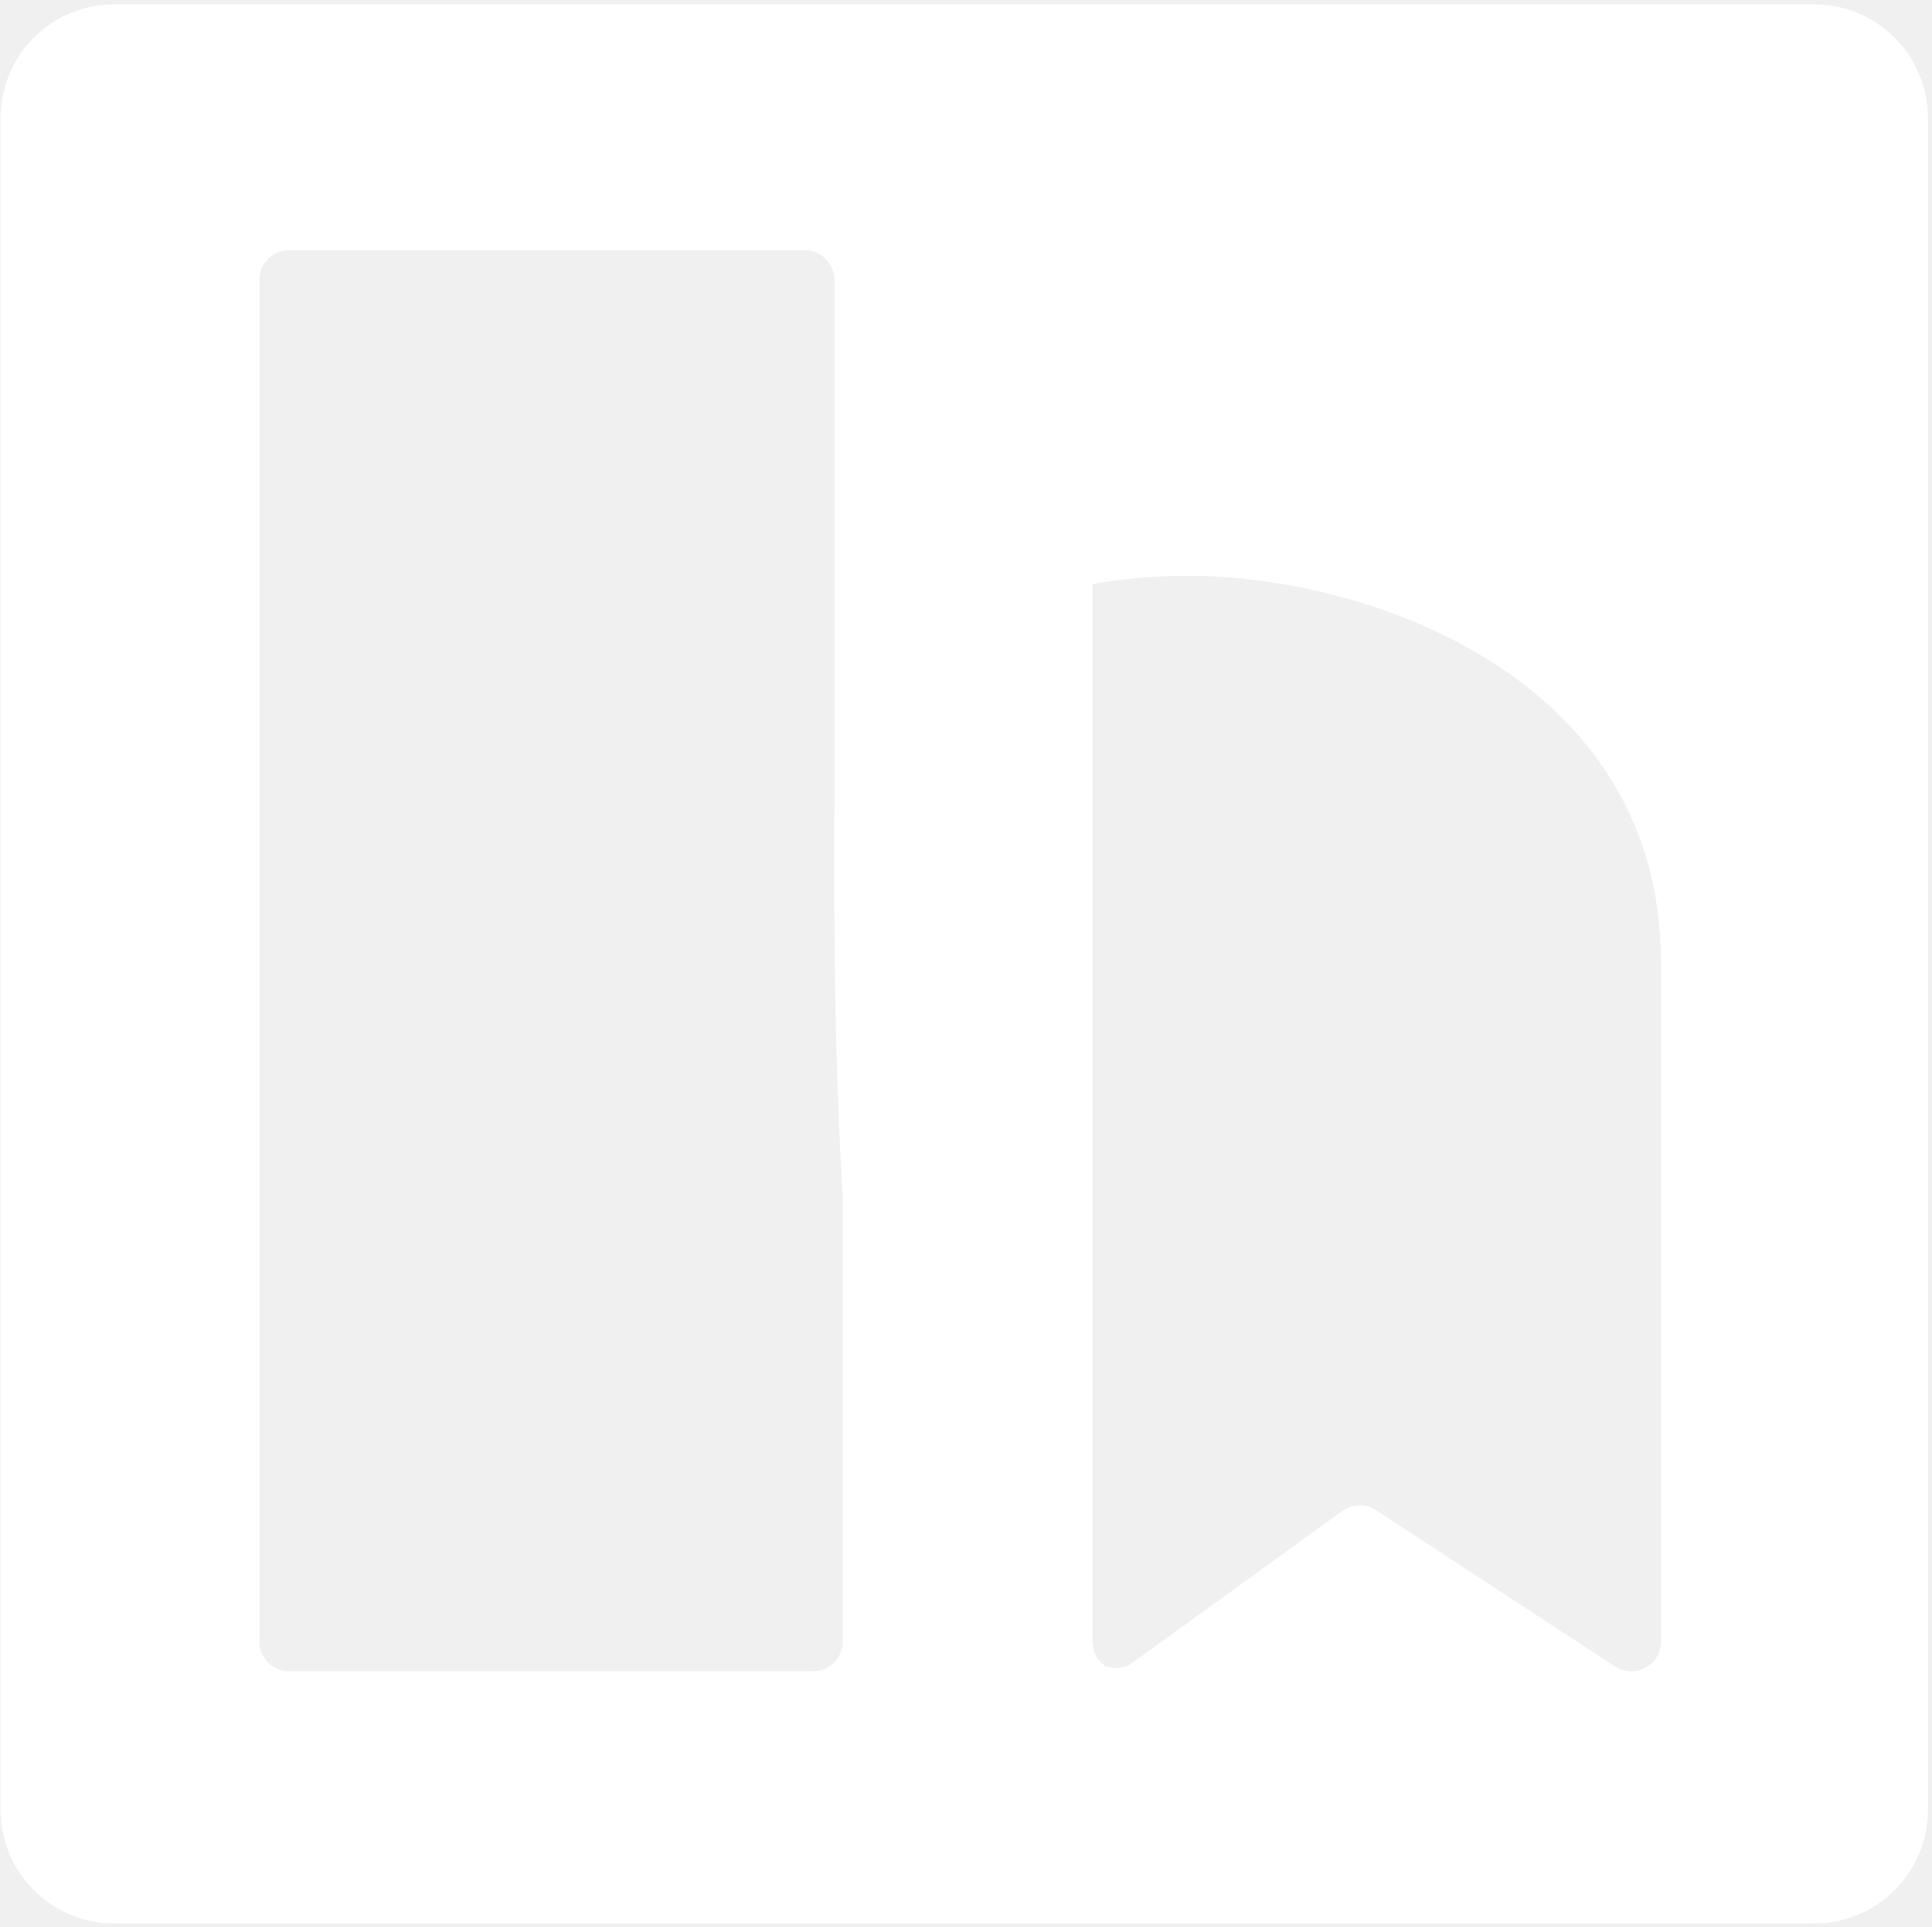
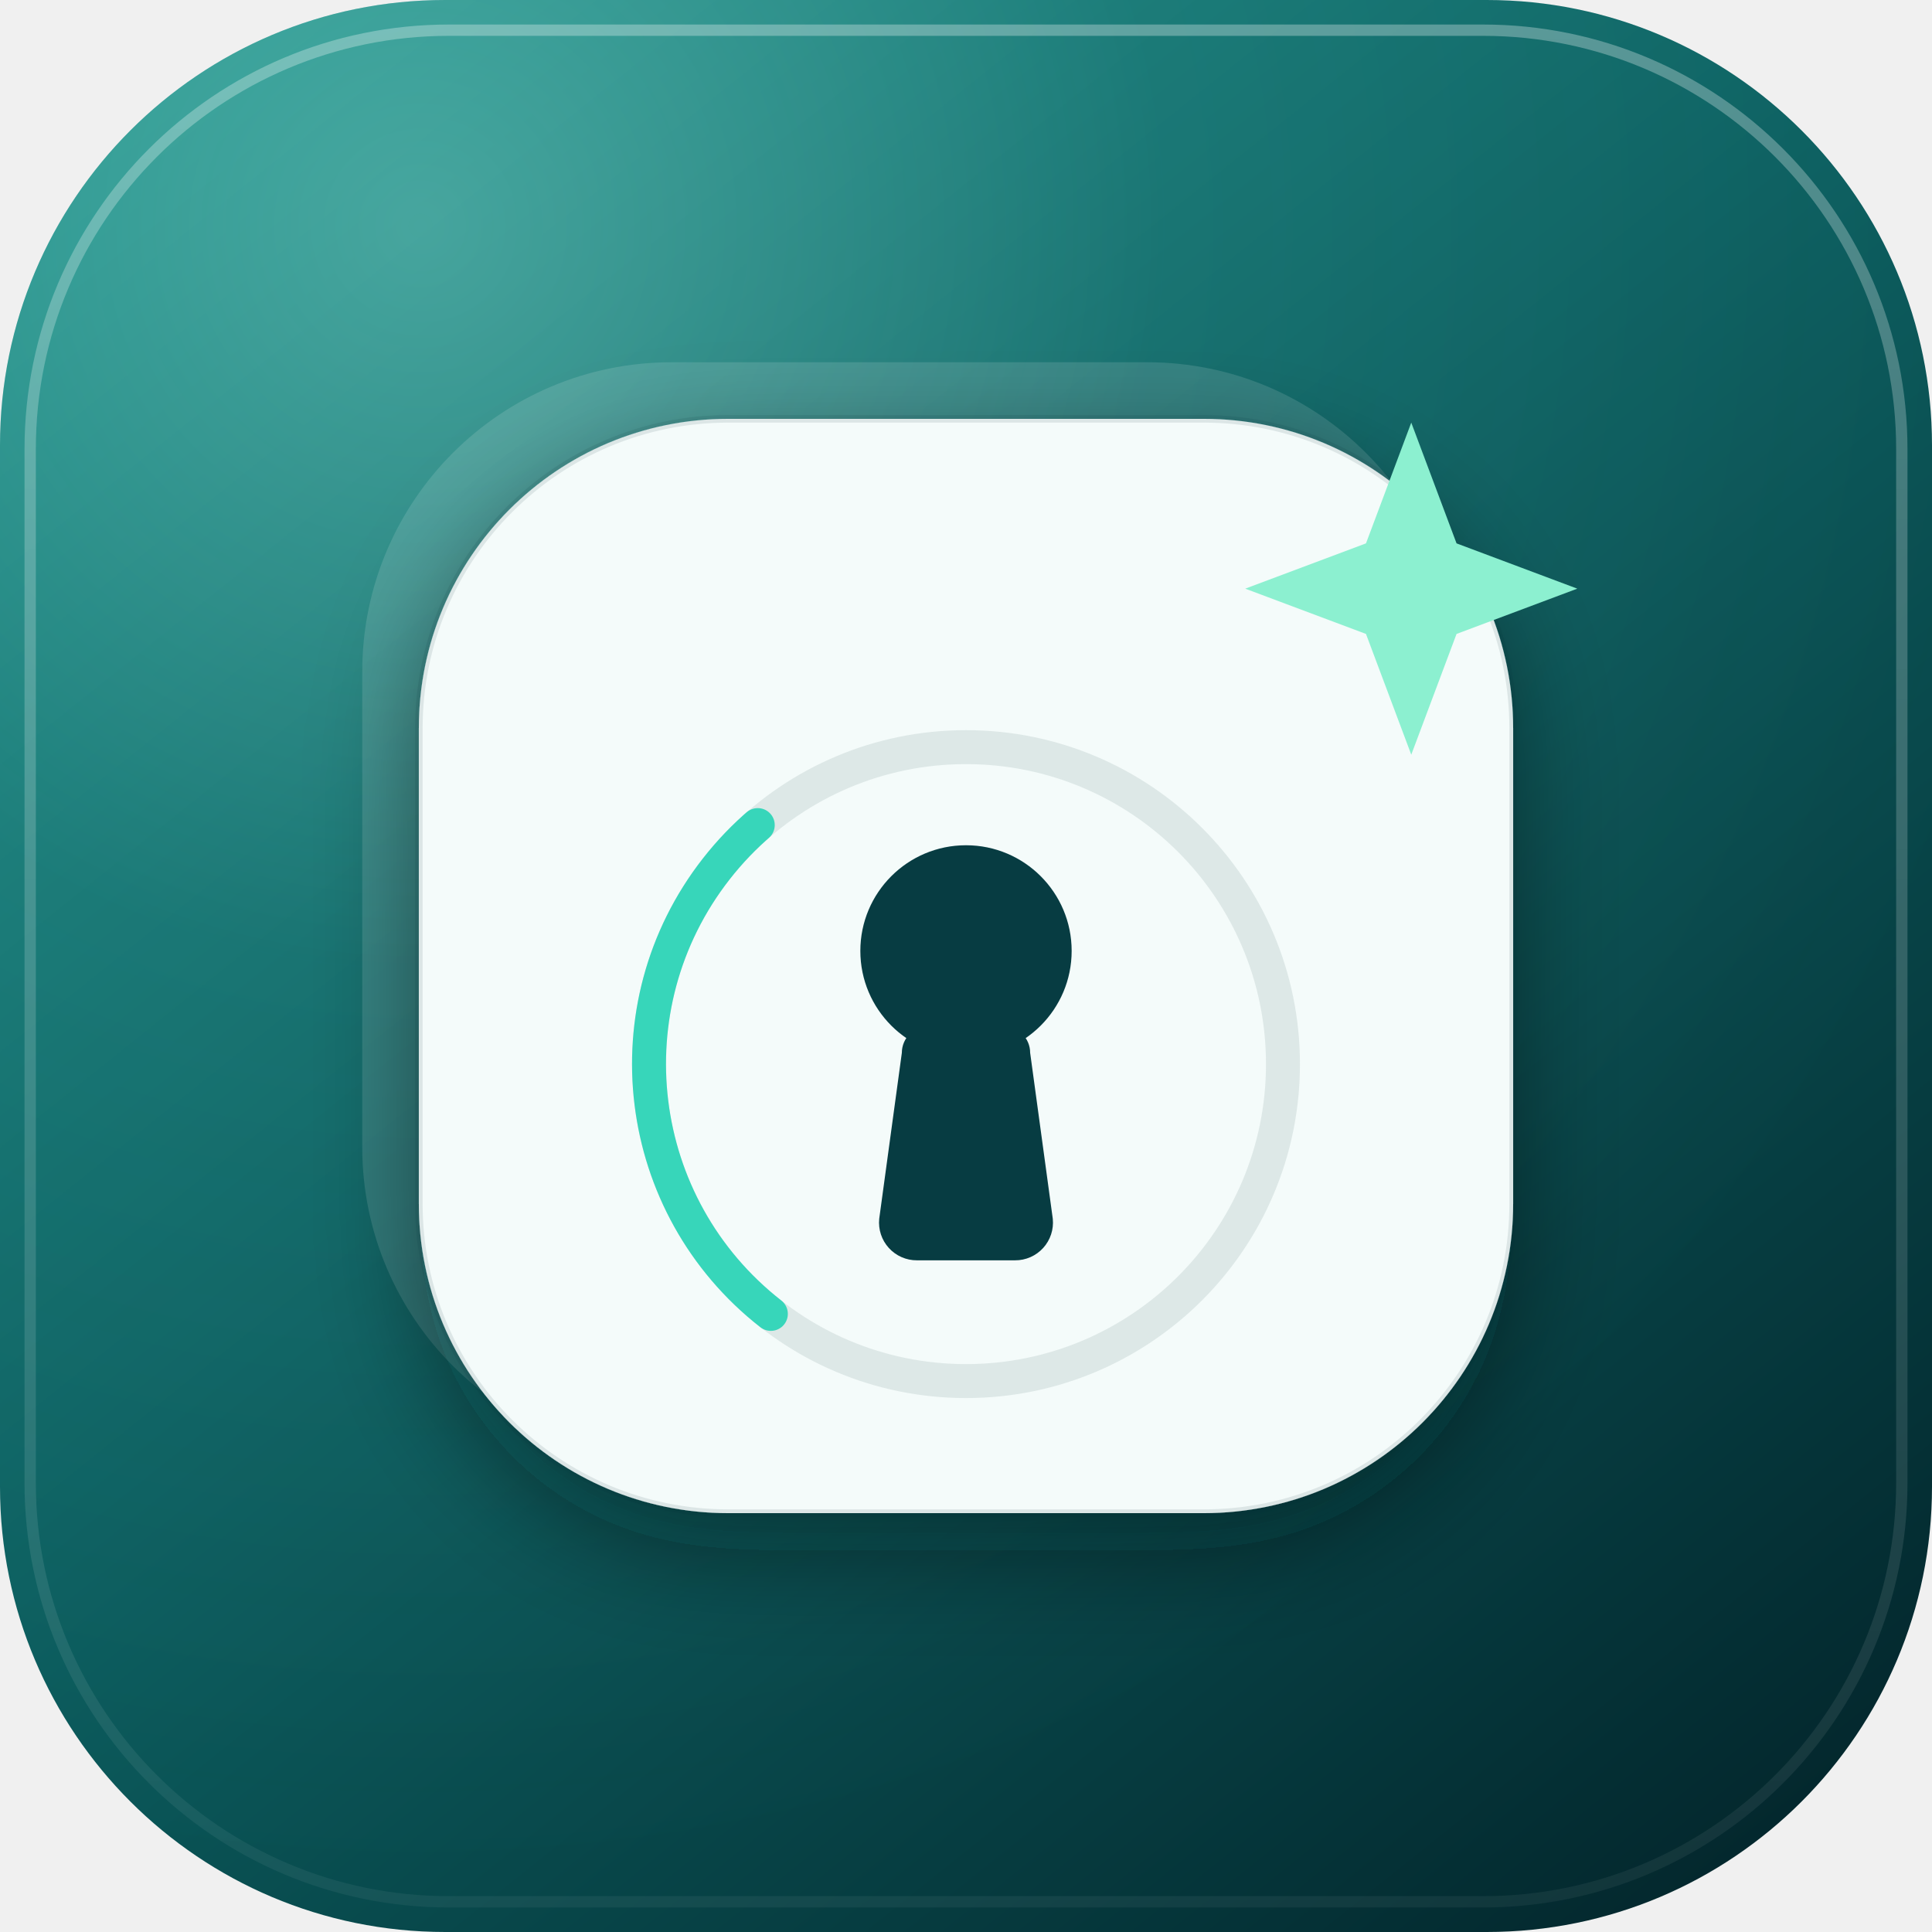
- <svg xmlns="http://www.w3.org/2000/svg" width="100%" height="100%" viewBox="0 0 355 354" version="1.1" xml:space="preserve" style="fill-rule:evenodd;clip-rule:evenodd;stroke-linejoin:round;stroke-miterlimit:2;">
-   <g transform="matrix(1,0,0,1,-232,-118)">
-     <path d="M565.33,118.79L253.02,118.79C241.46,118.79 232.09,128.16 232.09,139.72L232.09,450.44C232.09,462 241.46,471.37 253.02,471.37L565.33,471.37C576.89,471.37 586.26,462 586.26,450.44L586.26,139.72C586.26,128.16 576.89,118.79 565.33,118.79ZM386.85,419.57C386.85,422.58 384.4,425.03 381.39,425.03L285.11,425.03C282.1,425.03 279.65,422.58 279.65,419.57L279.65,169.43C279.65,166.42 282.1,163.96 285.11,163.96L379.87,163.96C382.88,163.96 385.33,166.41 385.33,169.43L385.33,264.64C385.33,264.64 384.81,305.61 386.85,337.76L386.85,419.58L386.85,419.57ZM537.19,419.57C537.19,423.92 532.36,426.52 528.75,424.14L484.85,395.44C482.95,394.18 480.5,394.25 478.64,395.59L440.16,423.4C438.56,424.59 436.67,424.66 435.07,424.07C433.66,423.07 432.73,421.43 432.73,419.57L432.73,225.34C437.94,224.34 443.73,223.78 450.43,223.78C483.29,223.78 537.2,242.37 537.2,294.78L537.2,419.58L537.19,419.57Z" style="fill:#ffffff;fill-rule:nonzero;" />
-   </g>
+ <svg xmlns="http://www.w3.org/2000/svg" viewBox="0 0 512 512" width="512" height="512">
+   <defs>
+     <linearGradient id="bg" x1="0.1" y1="0" x2="0.9" y2="1">
+       <stop offset="0" stop-color="#1A8C86" />
+       <stop offset="0.45" stop-color="#0B5F60" />
+       <stop offset="1" stop-color="#03252B" />
+     </linearGradient>
+     <radialGradient id="glow" cx="0.22" cy="0.12" r="0.85">
+       <stop offset="0" stop-color="#B8FFF0" stop-opacity="0.30" />
+       <stop offset="0.45" stop-color="#B8FFF0" stop-opacity="0.06" />
+       <stop offset="1" stop-color="#B8FFF0" stop-opacity="0" />
+     </radialGradient>
+     <linearGradient id="plate" x1="0.1" y1="0" x2="0.9" y2="1">
+       <stop offset="0" stop-color="#FFFFFF" />
+       <stop offset="0.6" stop-color="#F2FAF8" />
+       <stop offset="1" stop-color="#DCEFEC" />
+     </linearGradient>
+     <linearGradient id="edge" x1="0" y1="0" x2="0" y2="1">
+       <stop offset="0" stop-color="#FFFFFF" stop-opacity="0.85" />
+       <stop offset="1" stop-color="#FFFFFF" stop-opacity="0.15" />
+     </linearGradient>
+     <filter id="soft" x="-20%" y="-20%" width="140%" height="140%">
+       <feDropShadow dx="0" dy="10" stdDeviation="14" flood-color="#02201F" flood-opacity="0.45" />
+     </filter>
+   </defs>
+   <rect x="0" y="0" width="512" height="512" rx="118" fill="url(#bg)" />
+   <rect x="0" y="0" width="512" height="512" rx="118" fill="url(#glow)" />
+   <rect x="8" y="8" width="496" height="496" rx="111" fill="none" stroke="url(#edge)" stroke-opacity="0.35" stroke-width="3" />
+   <rect x="96" y="96" width="290" height="290" rx="82" fill="#FFFFFF" fill-opacity="0.13" />
+   <rect x="111" y="111" width="290" height="290" rx="82" fill="#F4FBFA" filter="url(#soft)" />
+   <rect x="111" y="111" width="290" height="290" rx="82" fill="none" stroke="#052F34" stroke-opacity="0.10" stroke-width="2" />
+   <circle cx="256" cy="282" r="84" fill="none" stroke="#0A3F44" stroke-opacity="0.10" stroke-width="9" />
+   <circle cx="256" cy="282" r="84" fill="none" stroke="#37D6BA" stroke-width="9" stroke-linecap="round" stroke-dasharray="148 380" transform="rotate(128 256 282)" />
+   <circle cx="256" cy="252" r="28" fill="#073C42" />
+   <path d="M246 272 h20 a7 7 0 0 1 7 7 l6 44 a10 10 0 0 1 -10 11 h-26 a10 10 0 0 1 -10 -11 l6 -44 a7 7 0 0 1 7 -7 z" fill="#073C42" />
+   <path d="M374 112 l12 32 32 12 -32 12 -12 32 -12 -32 -32 -12 32 -12 z" fill="#8CF0D0" />
</svg>
